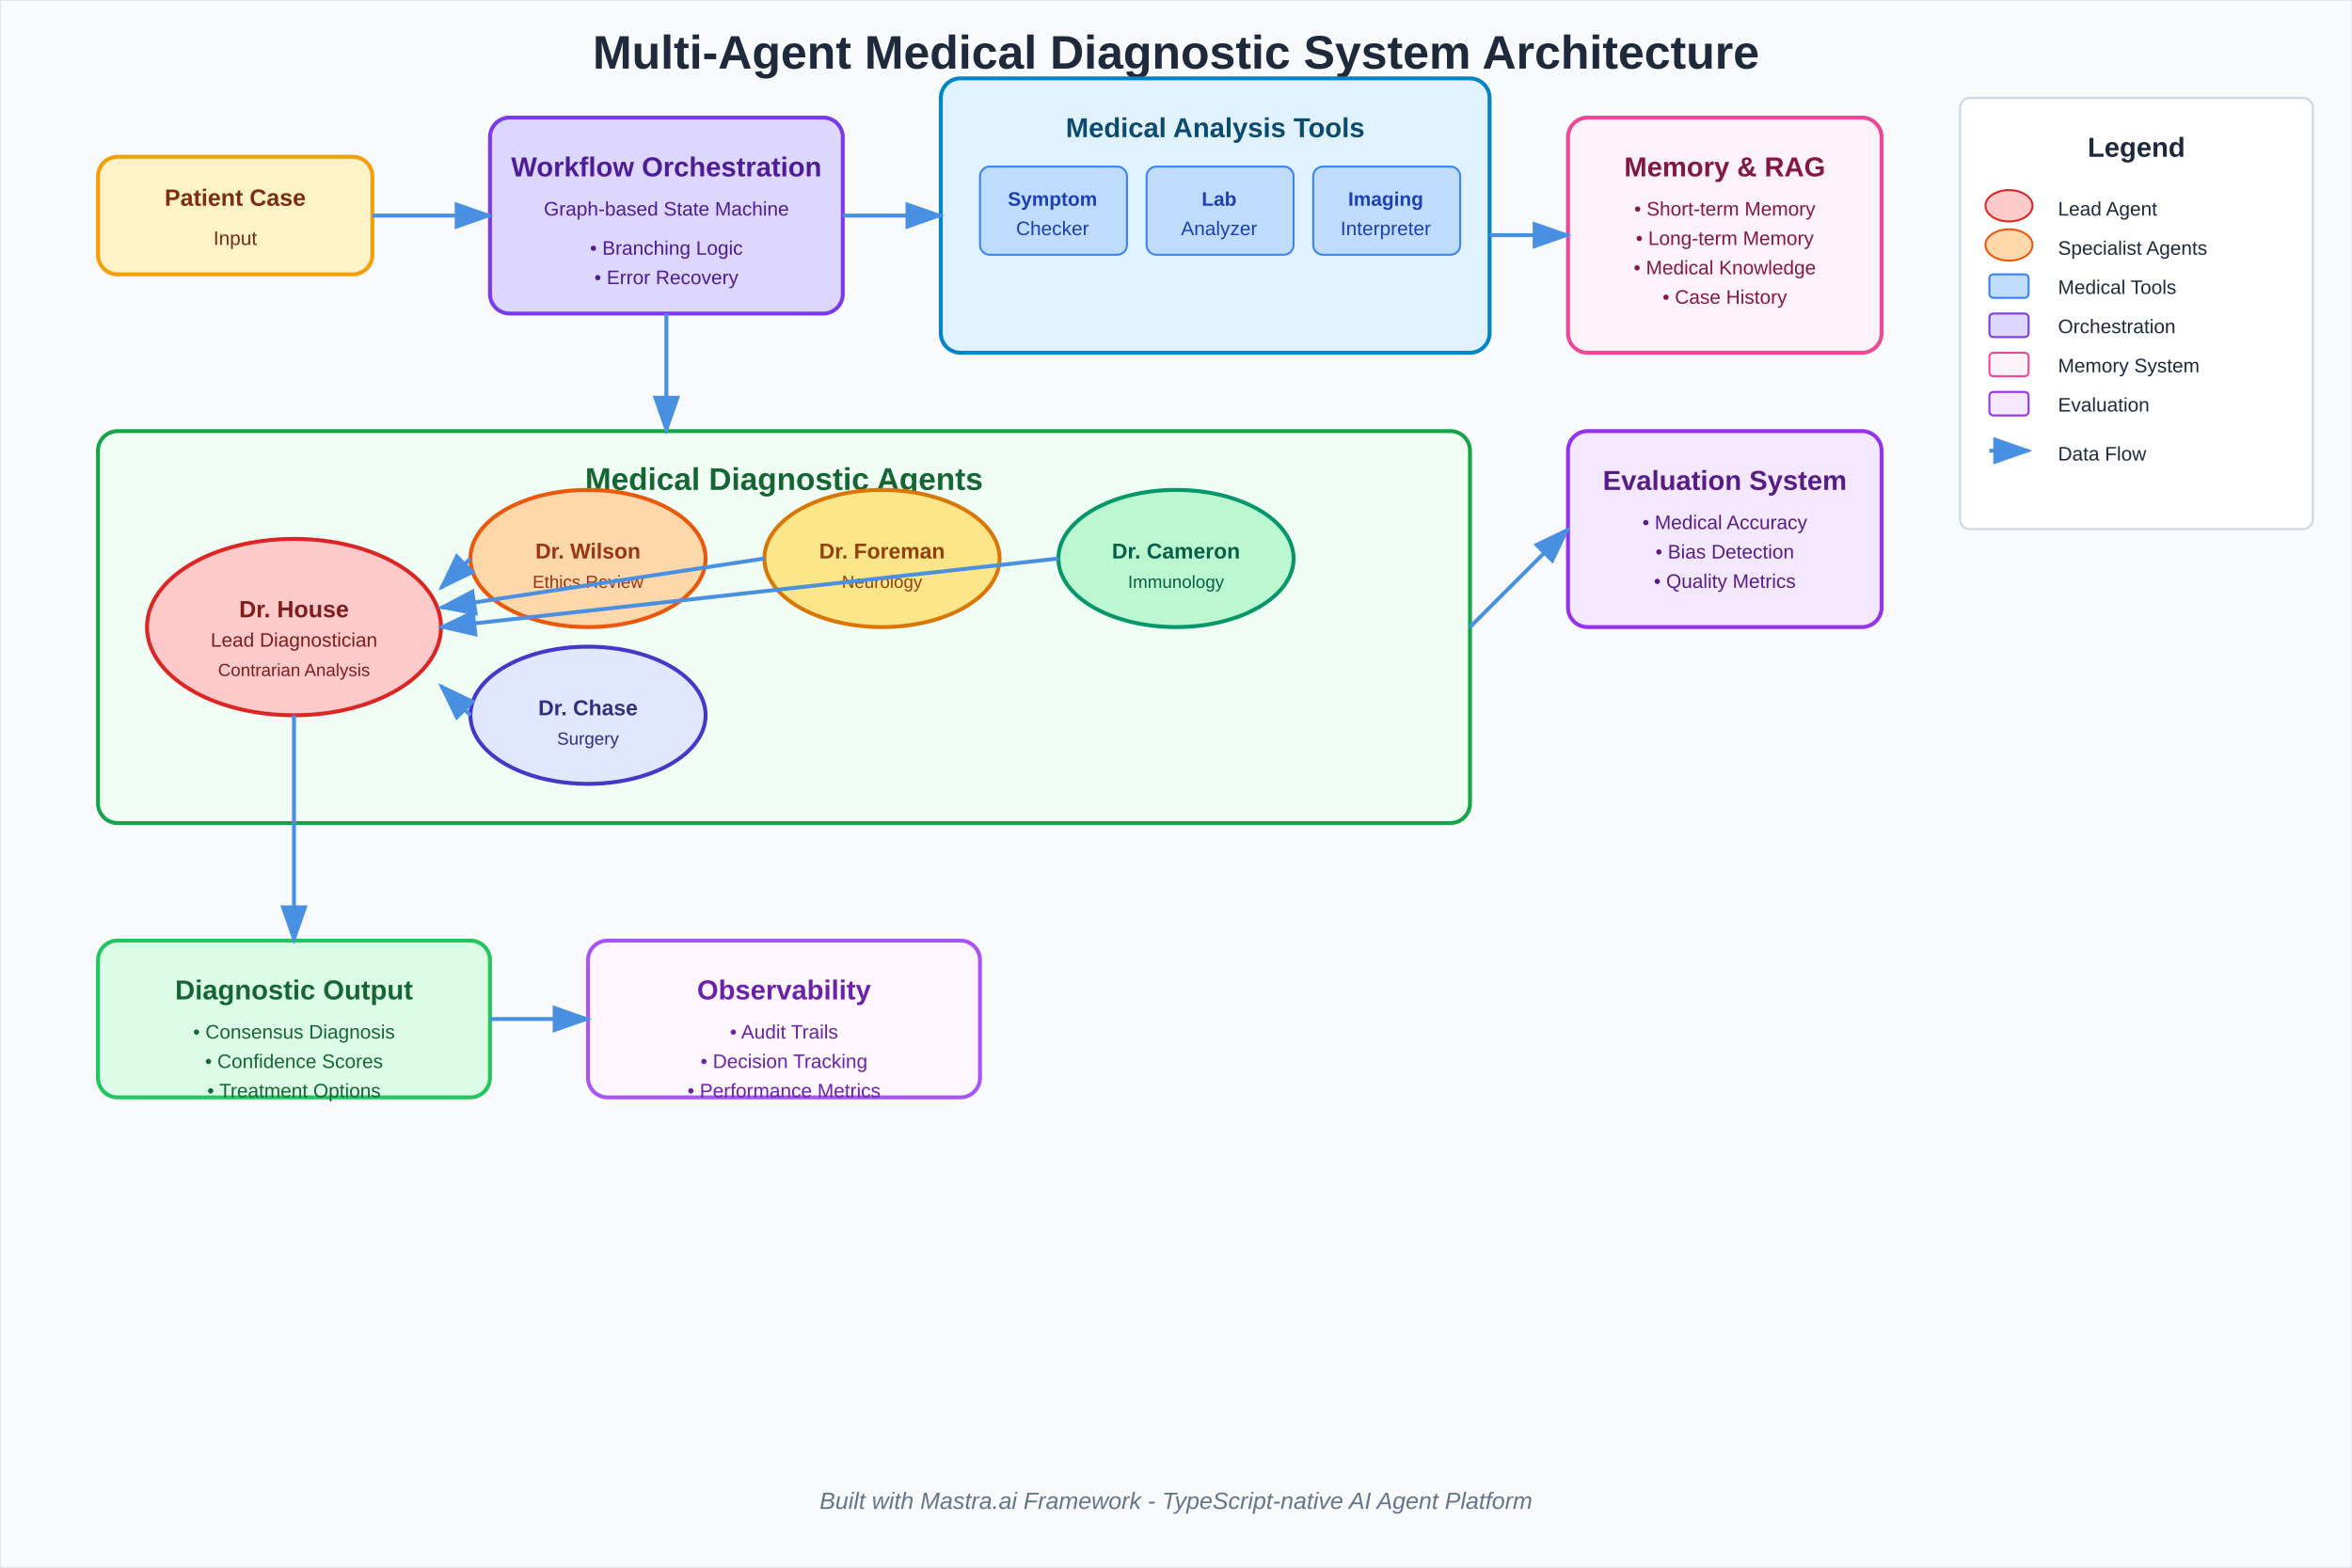
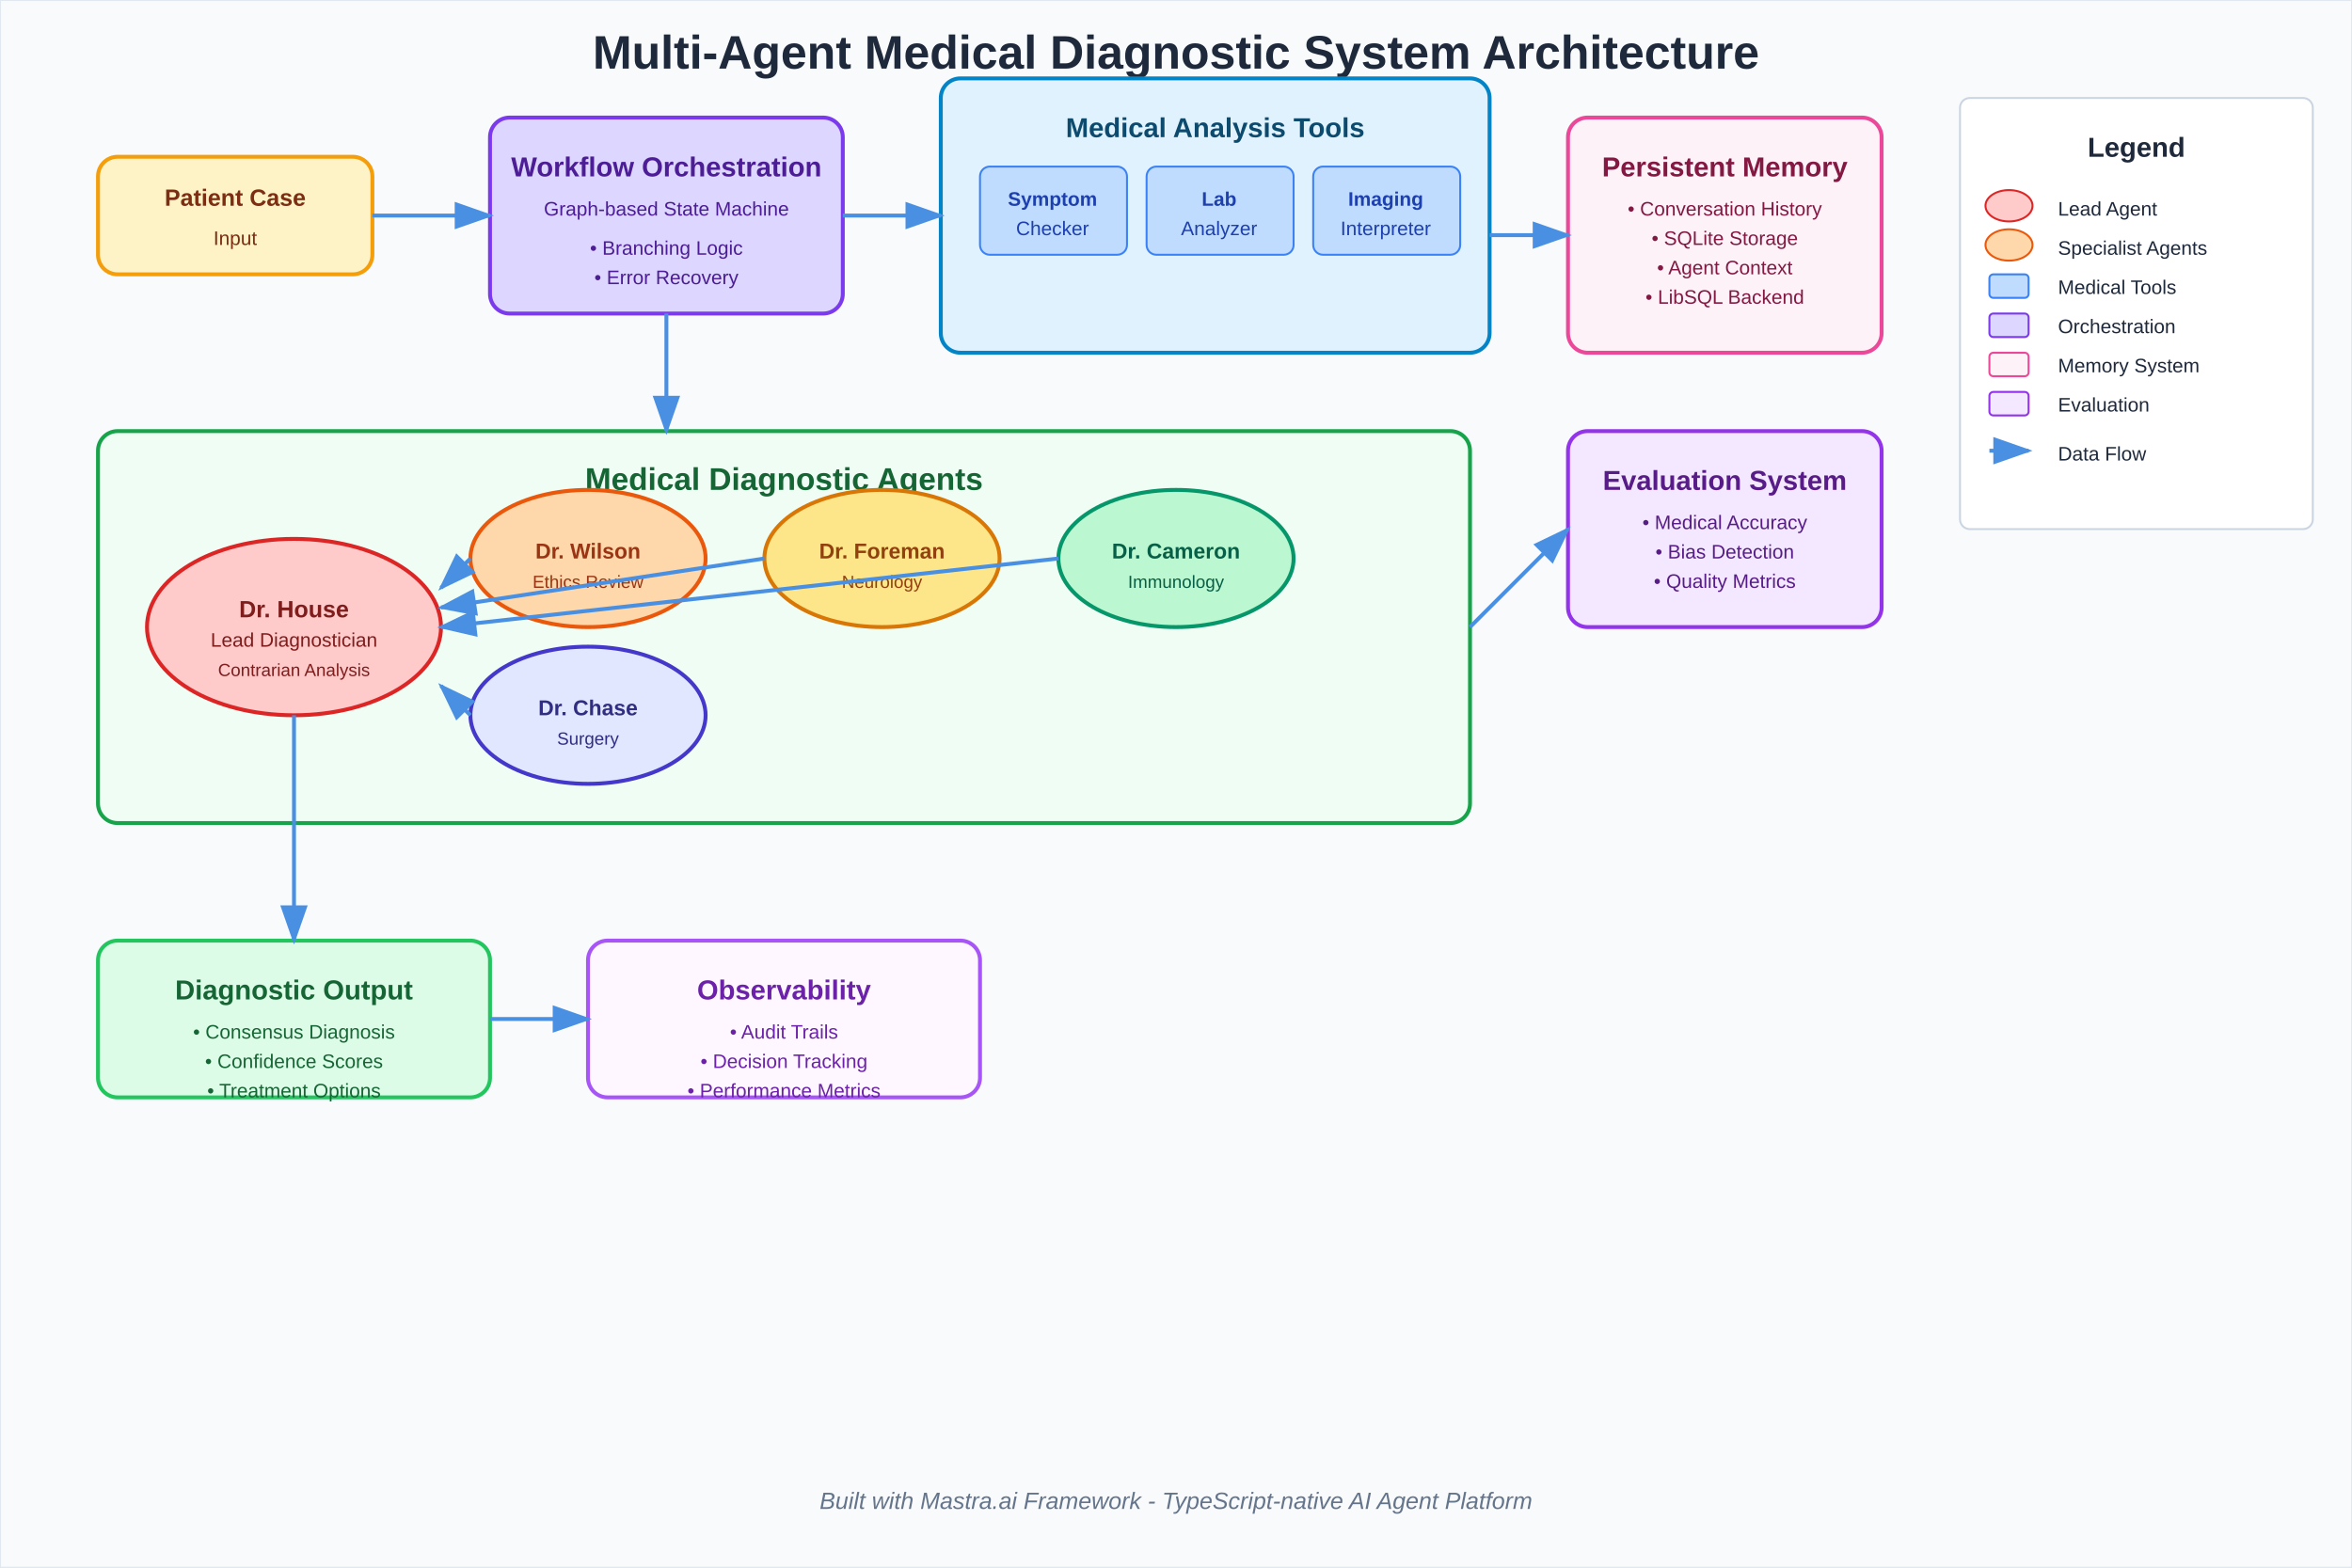
<svg xmlns="http://www.w3.org/2000/svg" width="1200" height="800">
  <defs>
    <marker id="arrowhead" markerWidth="10" markerHeight="7" refX="9" refY="3.5" orient="auto">
      <polygon points="0 0, 10 3.5, 0 7" fill="#4A90E2" />
    </marker>
  </defs>
  <rect width="1200" height="800" fill="#f8fafc" stroke="#e2e8f0" stroke-width="1" />
  <text x="600" y="35" text-anchor="middle" font-family="Arial, sans-serif" font-size="24" font-weight="bold" fill="#1e293b">
    Multi-Agent Medical Diagnostic System Architecture
  </text>
  <rect x="50" y="80" width="140" height="60" rx="10" fill="#fef3c7" stroke="#f59e0b" stroke-width="2" />
  <text x="120" y="105" text-anchor="middle" font-family="Arial, sans-serif" font-size="12" font-weight="bold" fill="#7c2d12">Patient Case</text>
  <text x="120" y="125" text-anchor="middle" font-family="Arial, sans-serif" font-size="10" fill="#7c2d12">Input</text>
  <rect x="250" y="60" width="180" height="100" rx="10" fill="#ddd6fe" stroke="#7c3aed" stroke-width="2" />
  <text x="340" y="90" text-anchor="middle" font-family="Arial, sans-serif" font-size="14" font-weight="bold" fill="#4c1d95">Workflow Orchestration</text>
  <text x="340" y="110" text-anchor="middle" font-family="Arial, sans-serif" font-size="10" fill="#4c1d95">Graph-based State Machine</text>
  <text x="340" y="130" text-anchor="middle" font-family="Arial, sans-serif" font-size="10" fill="#4c1d95">• Branching Logic</text>
  <text x="340" y="145" text-anchor="middle" font-family="Arial, sans-serif" font-size="10" fill="#4c1d95">• Error Recovery</text>
  <rect x="480" y="40" width="280" height="140" rx="10" fill="#e0f2fe" stroke="#0284c7" stroke-width="2" />
  <text x="620" y="70" text-anchor="middle" font-family="Arial, sans-serif" font-size="14" font-weight="bold" fill="#0c4a6e">Medical Analysis Tools</text>
  <rect x="500" y="85" width="75" height="45" rx="5" fill="#bfdbfe" stroke="#3b82f6" stroke-width="1" />
  <text x="537" y="105" text-anchor="middle" font-family="Arial, sans-serif" font-size="10" font-weight="bold" fill="#1e40af">Symptom</text>
  <text x="537" y="120" text-anchor="middle" font-family="Arial, sans-serif" font-size="10" fill="#1e40af">Checker</text>
  <rect x="585" y="85" width="75" height="45" rx="5" fill="#bfdbfe" stroke="#3b82f6" stroke-width="1" />
  <text x="622" y="105" text-anchor="middle" font-family="Arial, sans-serif" font-size="10" font-weight="bold" fill="#1e40af">Lab</text>
  <text x="622" y="120" text-anchor="middle" font-family="Arial, sans-serif" font-size="10" fill="#1e40af">Analyzer</text>
  <rect x="670" y="85" width="75" height="45" rx="5" fill="#bfdbfe" stroke="#3b82f6" stroke-width="1" />
  <text x="707" y="105" text-anchor="middle" font-family="Arial, sans-serif" font-size="10" font-weight="bold" fill="#1e40af">Imaging</text>
  <text x="707" y="120" text-anchor="middle" font-family="Arial, sans-serif" font-size="10" fill="#1e40af">Interpreter</text>
  <rect x="50" y="220" width="700" height="200" rx="10" fill="#f0fdf4" stroke="#16a34a" stroke-width="2" />
  <text x="400" y="250" text-anchor="middle" font-family="Arial, sans-serif" font-size="16" font-weight="bold" fill="#166534">Medical Diagnostic Agents</text>
  <ellipse cx="150" cy="320" rx="75" ry="45" fill="#fecaca" stroke="#dc2626" stroke-width="2" />
  <text x="150" y="315" text-anchor="middle" font-family="Arial, sans-serif" font-size="12" font-weight="bold" fill="#7f1d1d">Dr. House</text>
  <text x="150" y="330" text-anchor="middle" font-family="Arial, sans-serif" font-size="10" fill="#7f1d1d">Lead Diagnostician</text>
  <text x="150" y="345" text-anchor="middle" font-family="Arial, sans-serif" font-size="9" fill="#7f1d1d">Contrarian Analysis</text>
  <ellipse cx="300" cy="285" rx="60" ry="35" fill="#fed7aa" stroke="#ea580c" stroke-width="2" />
  <text x="300" y="285" text-anchor="middle" font-family="Arial, sans-serif" font-size="11" font-weight="bold" fill="#9a3412">Dr. Wilson</text>
  <text x="300" y="300" text-anchor="middle" font-family="Arial, sans-serif" font-size="9" fill="#9a3412">Ethics Review</text>
  <ellipse cx="450" cy="285" rx="60" ry="35" fill="#fde68a" stroke="#d97706" stroke-width="2" />
  <text x="450" y="285" text-anchor="middle" font-family="Arial, sans-serif" font-size="11" font-weight="bold" fill="#92400e">Dr. Foreman</text>
  <text x="450" y="300" text-anchor="middle" font-family="Arial, sans-serif" font-size="9" fill="#92400e">Neurology</text>
  <ellipse cx="600" cy="285" rx="60" ry="35" fill="#bbf7d0" stroke="#059669" stroke-width="2" />
  <text x="600" y="285" text-anchor="middle" font-family="Arial, sans-serif" font-size="11" font-weight="bold" fill="#065f46">Dr. Cameron</text>
  <text x="600" y="300" text-anchor="middle" font-family="Arial, sans-serif" font-size="9" fill="#065f46">Immunology</text>
  <ellipse cx="300" cy="365" rx="60" ry="35" fill="#e0e7ff" stroke="#4338ca" stroke-width="2" />
  <text x="300" y="365" text-anchor="middle" font-family="Arial, sans-serif" font-size="11" font-weight="bold" fill="#312e81">Dr. Chase</text>
  <text x="300" y="380" text-anchor="middle" font-family="Arial, sans-serif" font-size="9" fill="#312e81">Surgery</text>
  <rect x="800" y="60" width="160" height="120" rx="10" fill="#fdf2f8" stroke="#ec4899" stroke-width="2" />
-   <text x="880" y="90" text-anchor="middle" font-family="Arial, sans-serif" font-size="14" font-weight="bold" fill="#831843">Memory &amp; RAG</text>
-   <text x="880" y="110" text-anchor="middle" font-family="Arial, sans-serif" font-size="10" fill="#831843">• Short-term Memory</text>
-   <text x="880" y="125" text-anchor="middle" font-family="Arial, sans-serif" font-size="10" fill="#831843">• Long-term Memory</text>
-   <text x="880" y="140" text-anchor="middle" font-family="Arial, sans-serif" font-size="10" fill="#831843">• Medical Knowledge</text>
-   <text x="880" y="155" text-anchor="middle" font-family="Arial, sans-serif" font-size="10" fill="#831843">• Case History</text>
+   <text x="880" y="90" text-anchor="middle" font-family="Arial, sans-serif" font-size="14" font-weight="bold" fill="#831843">Persistent Memory</text>
+   <text x="880" y="110" text-anchor="middle" font-family="Arial, sans-serif" font-size="10" fill="#831843">• Conversation History</text>
+   <text x="880" y="125" text-anchor="middle" font-family="Arial, sans-serif" font-size="10" fill="#831843">• SQLite Storage</text>
+   <text x="880" y="140" text-anchor="middle" font-family="Arial, sans-serif" font-size="10" fill="#831843">• Agent Context</text>
+   <text x="880" y="155" text-anchor="middle" font-family="Arial, sans-serif" font-size="10" fill="#831843">• LibSQL Backend</text>
  <rect x="800" y="220" width="160" height="100" rx="10" fill="#f3e8ff" stroke="#9333ea" stroke-width="2" />
  <text x="880" y="250" text-anchor="middle" font-family="Arial, sans-serif" font-size="14" font-weight="bold" fill="#581c87">Evaluation System</text>
  <text x="880" y="270" text-anchor="middle" font-family="Arial, sans-serif" font-size="10" fill="#581c87">• Medical Accuracy</text>
  <text x="880" y="285" text-anchor="middle" font-family="Arial, sans-serif" font-size="10" fill="#581c87">• Bias Detection</text>
  <text x="880" y="300" text-anchor="middle" font-family="Arial, sans-serif" font-size="10" fill="#581c87">• Quality Metrics</text>
  <rect x="50" y="480" width="200" height="80" rx="10" fill="#dcfce7" stroke="#22c55e" stroke-width="2" />
  <text x="150" y="510" text-anchor="middle" font-family="Arial, sans-serif" font-size="14" font-weight="bold" fill="#166534">Diagnostic Output</text>
  <text x="150" y="530" text-anchor="middle" font-family="Arial, sans-serif" font-size="10" fill="#166534">• Consensus Diagnosis</text>
  <text x="150" y="545" text-anchor="middle" font-family="Arial, sans-serif" font-size="10" fill="#166534">• Confidence Scores</text>
  <text x="150" y="560" text-anchor="middle" font-family="Arial, sans-serif" font-size="10" fill="#166534">• Treatment Options</text>
  <rect x="300" y="480" width="200" height="80" rx="10" fill="#fef7ff" stroke="#a855f7" stroke-width="2" />
  <text x="400" y="510" text-anchor="middle" font-family="Arial, sans-serif" font-size="14" font-weight="bold" fill="#6b21a8">Observability</text>
  <text x="400" y="530" text-anchor="middle" font-family="Arial, sans-serif" font-size="10" fill="#6b21a8">• Audit Trails</text>
  <text x="400" y="545" text-anchor="middle" font-family="Arial, sans-serif" font-size="10" fill="#6b21a8">• Decision Tracking</text>
  <text x="400" y="560" text-anchor="middle" font-family="Arial, sans-serif" font-size="10" fill="#6b21a8">• Performance Metrics</text>
  <line x1="190" y1="110" x2="250" y2="110" stroke="#4A90E2" stroke-width="2" marker-end="url(#arrowhead)" />
  <line x1="430" y1="110" x2="480" y2="110" stroke="#4A90E2" stroke-width="2" marker-end="url(#arrowhead)" />
  <line x1="760" y1="120" x2="800" y2="120" stroke="#4A90E2" stroke-width="2" marker-end="url(#arrowhead)" />
  <line x1="340" y1="160" x2="340" y2="220" stroke="#4A90E2" stroke-width="2" marker-end="url(#arrowhead)" />
  <line x1="240" y1="285" x2="225" y2="300" stroke="#4A90E2" stroke-width="2" marker-end="url(#arrowhead)" />
  <line x1="390" y1="285" x2="225" y2="310" stroke="#4A90E2" stroke-width="2" marker-end="url(#arrowhead)" />
  <line x1="540" y1="285" x2="225" y2="320" stroke="#4A90E2" stroke-width="2" marker-end="url(#arrowhead)" />
  <line x1="240" y1="365" x2="225" y2="350" stroke="#4A90E2" stroke-width="2" marker-end="url(#arrowhead)" />
  <line x1="150" y1="365" x2="150" y2="480" stroke="#4A90E2" stroke-width="2" marker-end="url(#arrowhead)" />
  <line x1="750" y1="320" x2="800" y2="270" stroke="#4A90E2" stroke-width="2" marker-end="url(#arrowhead)" />
  <line x1="250" y1="520" x2="300" y2="520" stroke="#4A90E2" stroke-width="2" marker-end="url(#arrowhead)" />
  <rect x="1000" y="50" width="180" height="220" rx="5" fill="#ffffff" stroke="#cbd5e1" stroke-width="1" />
  <text x="1090" y="80" text-anchor="middle" font-family="Arial, sans-serif" font-size="14" font-weight="bold" fill="#1e293b">Legend</text>
  <ellipse cx="1025" cy="105" rx="12" ry="8" fill="#fecaca" stroke="#dc2626" stroke-width="1" />
  <text x="1050" y="110" font-family="Arial, sans-serif" font-size="10" fill="#1e293b">Lead Agent</text>
  <ellipse cx="1025" cy="125" rx="12" ry="8" fill="#fed7aa" stroke="#ea580c" stroke-width="1" />
  <text x="1050" y="130" font-family="Arial, sans-serif" font-size="10" fill="#1e293b">Specialist Agents</text>
  <rect x="1015" y="140" width="20" height="12" rx="2" fill="#bfdbfe" stroke="#3b82f6" stroke-width="1" />
  <text x="1050" y="150" font-family="Arial, sans-serif" font-size="10" fill="#1e293b">Medical Tools</text>
  <rect x="1015" y="160" width="20" height="12" rx="2" fill="#ddd6fe" stroke="#7c3aed" stroke-width="1" />
  <text x="1050" y="170" font-family="Arial, sans-serif" font-size="10" fill="#1e293b">Orchestration</text>
  <rect x="1015" y="180" width="20" height="12" rx="2" fill="#fdf2f8" stroke="#ec4899" stroke-width="1" />
  <text x="1050" y="190" font-family="Arial, sans-serif" font-size="10" fill="#1e293b">Memory System</text>
  <rect x="1015" y="200" width="20" height="12" rx="2" fill="#f3e8ff" stroke="#9333ea" stroke-width="1" />
  <text x="1050" y="210" font-family="Arial, sans-serif" font-size="10" fill="#1e293b">Evaluation</text>
  <line x1="1015" y1="230" x2="1035" y2="230" stroke="#4A90E2" stroke-width="2" marker-end="url(#arrowhead)" />
  <text x="1050" y="235" font-family="Arial, sans-serif" font-size="10" fill="#1e293b">Data Flow</text>
  <text x="600" y="770" text-anchor="middle" font-family="Arial, sans-serif" font-size="12" font-style="italic" fill="#64748b">
    Built with Mastra.ai Framework - TypeScript-native AI Agent Platform
  </text>
</svg>
